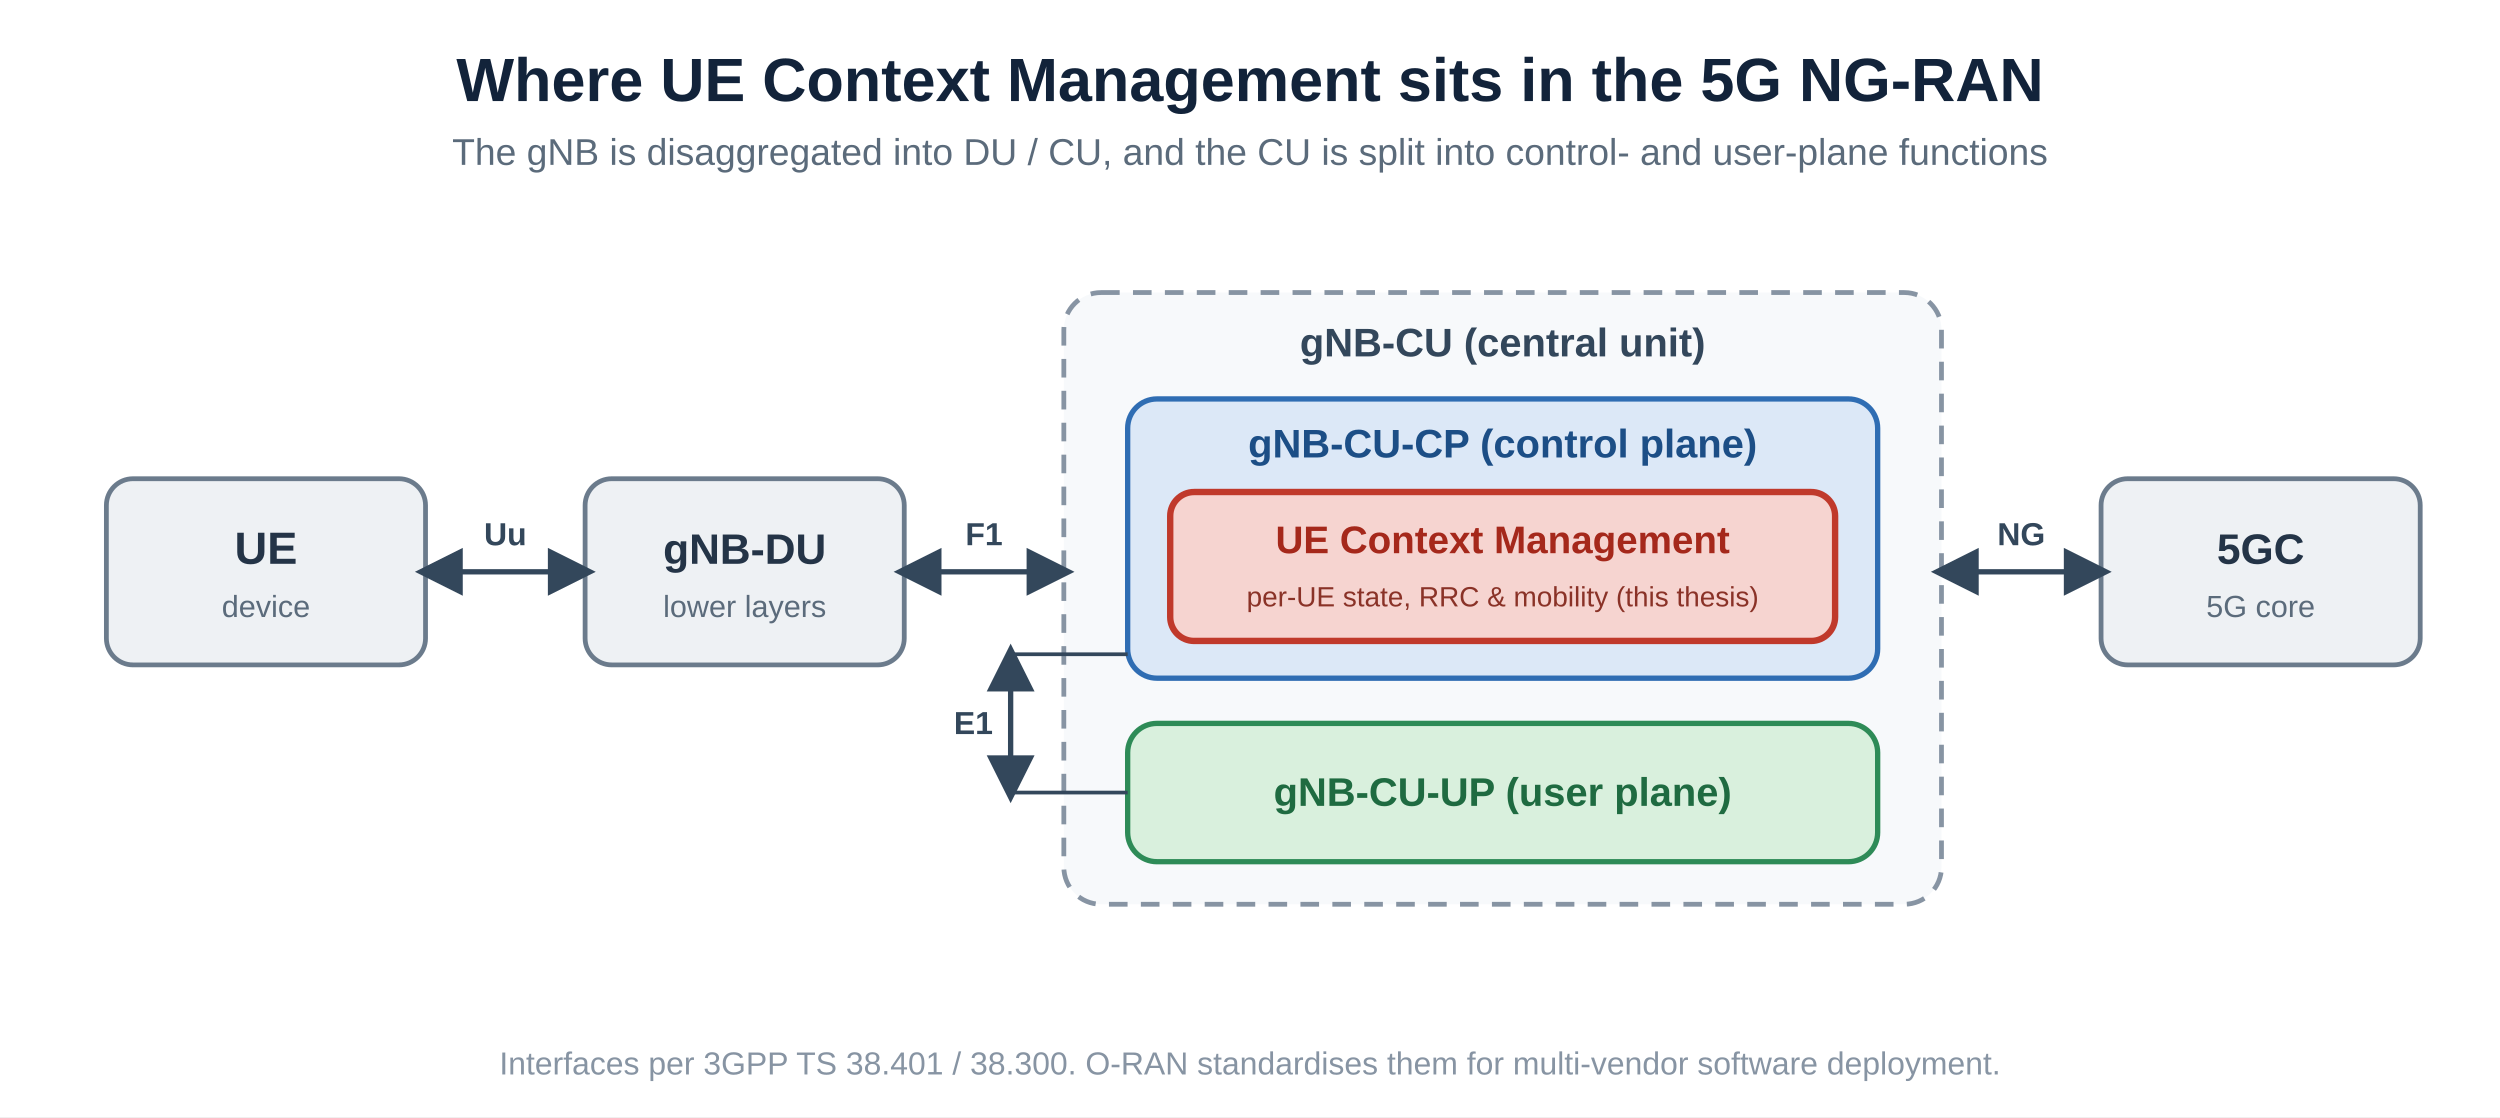
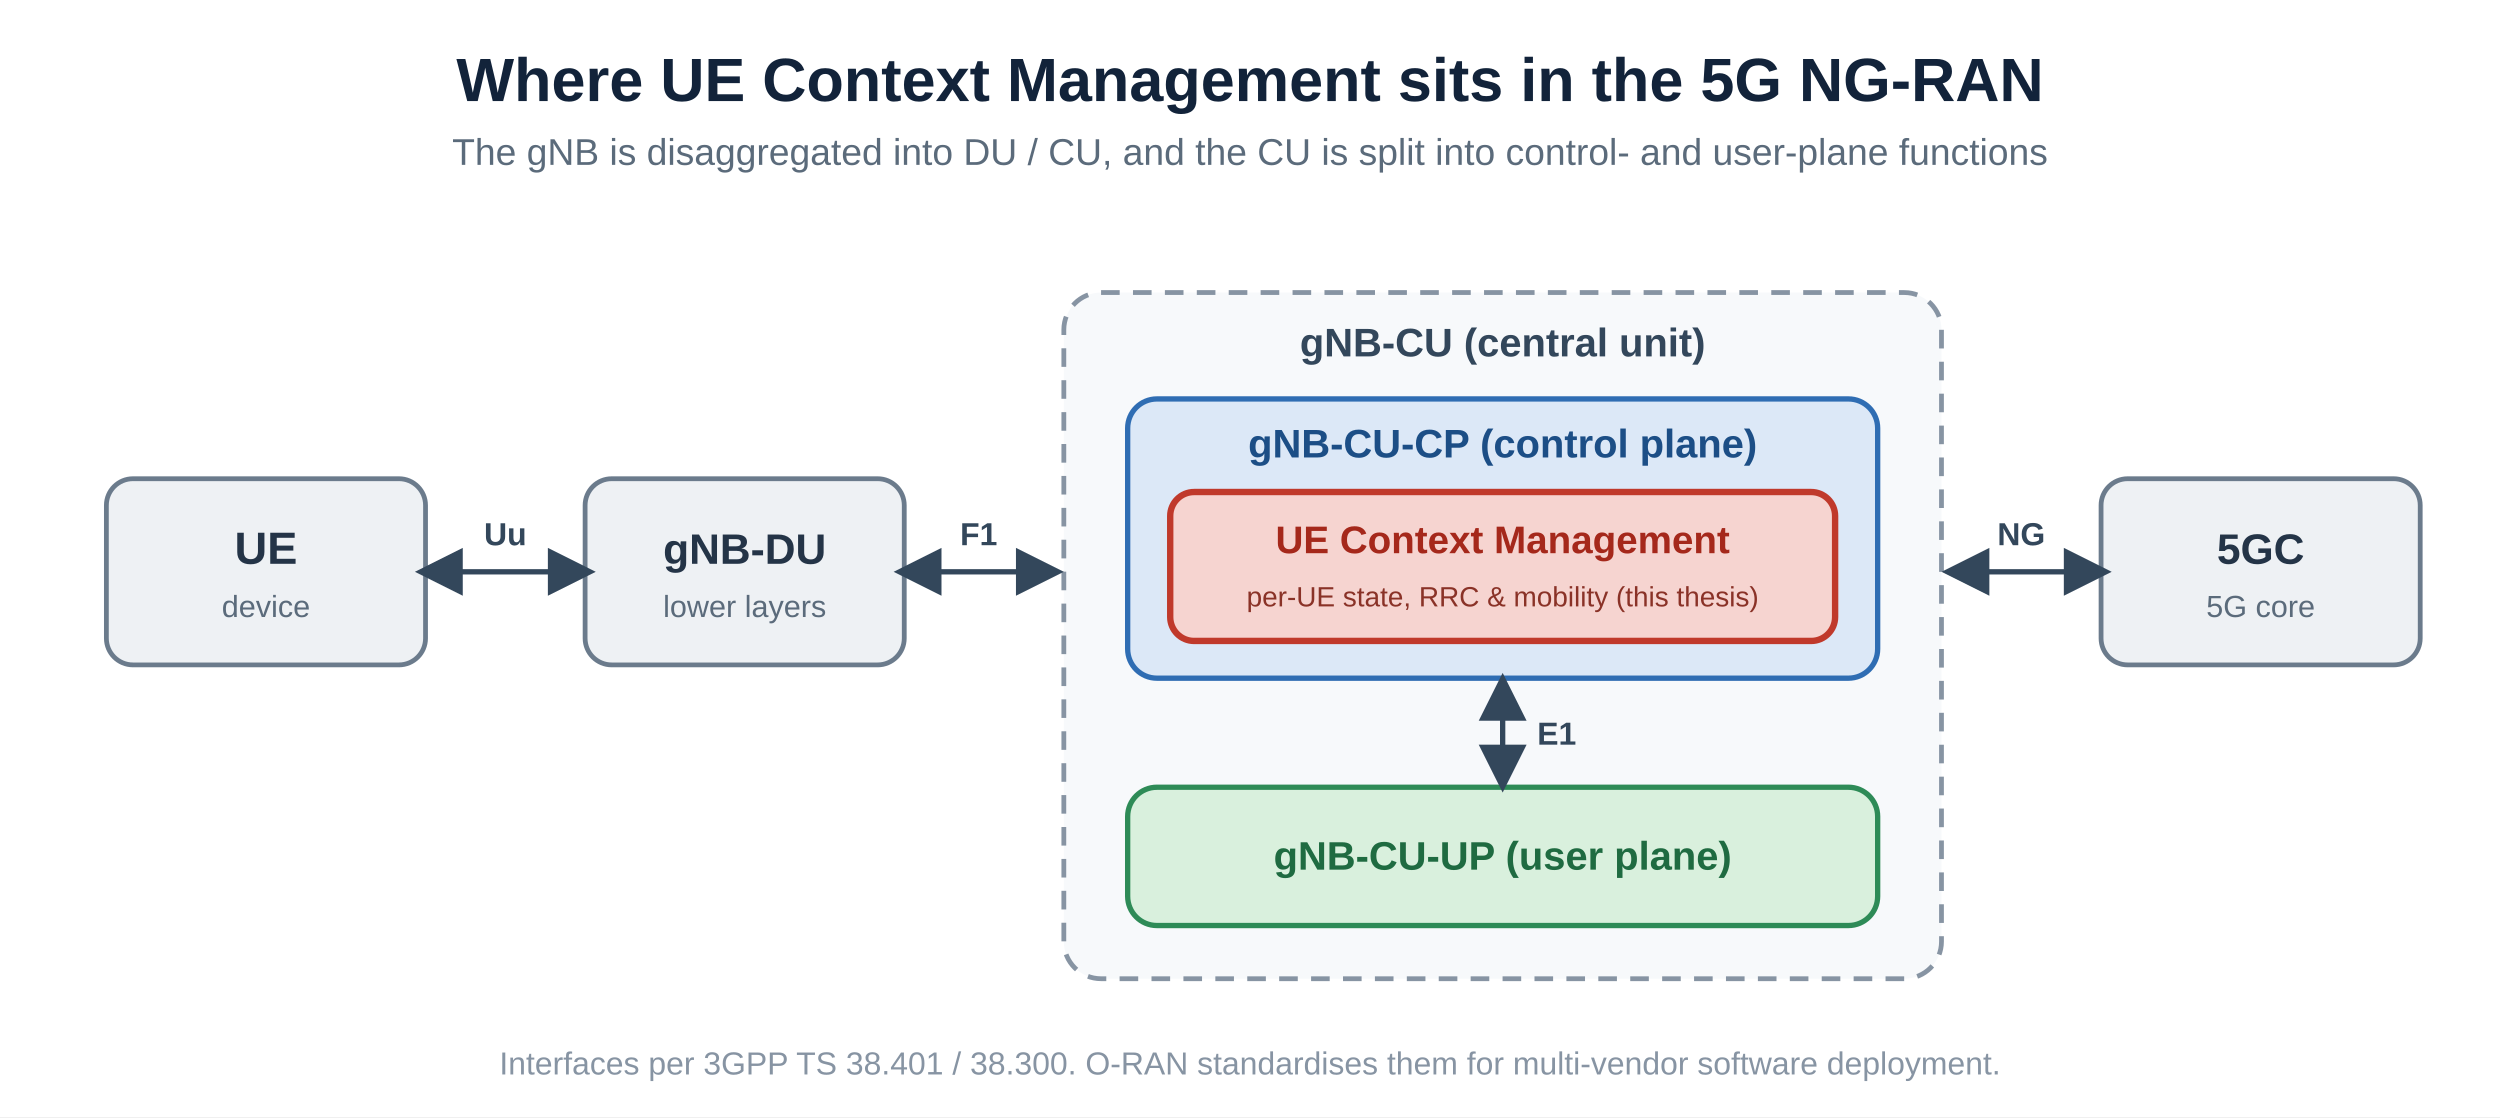
<svg xmlns="http://www.w3.org/2000/svg" viewBox="0 0 940 420" width="940" height="420" font-family="'Segoe UI','Helvetica Neue',Arial,sans-serif">
  <defs>
    <marker id="arrow" markerWidth="9" markerHeight="9" refX="7" refY="4.5" orient="auto">
      <path d="M0,0 L9,4.5 L0,9 z" fill="#33475b" />
    </marker>
    <marker id="arrowb" markerWidth="9" markerHeight="9" refX="2" refY="4.5" orient="auto">
      <path d="M9,0 L0,4.5 L9,9 z" fill="#33475b" />
    </marker>
  </defs>
  <rect x="0" y="0" width="940" height="420" fill="#ffffff" />
  <text x="470" y="38" text-anchor="middle" font-size="23" font-weight="700" fill="#12233a">Where UE Context Management sits in the 5G NG-RAN</text>
  <text x="470" y="62" text-anchor="middle" font-size="14" fill="#5b6b7b">The gNB is disaggregated into DU / CU, and the CU is split into control- and user-plane functions</text>
  <rect x="40" y="180" width="120" height="70" rx="10" fill="#eef1f4" stroke="#6b7b8c" stroke-width="1.8" />
  <text x="100" y="212" text-anchor="middle" font-size="17" font-weight="600" fill="#243447">UE</text>
  <text x="100" y="232" text-anchor="middle" font-size="11.5" fill="#5b6b7b">device</text>
  <rect x="220" y="180" width="120" height="70" rx="10" fill="#eef1f4" stroke="#6b7b8c" stroke-width="1.8" />
  <text x="280" y="212" text-anchor="middle" font-size="16" font-weight="600" fill="#243447">gNB-DU</text>
  <text x="280" y="232" text-anchor="middle" font-size="11.5" fill="#5b6b7b">lower layers</text>
-   <rect x="400" y="110" width="330" height="230" rx="14" fill="#f7f9fb" stroke="#8794a3" stroke-width="1.8" stroke-dasharray="7 5" />
+   <rect x="400" y="110" width="330" height="258" rx="14" fill="#f7f9fb" stroke="#8794a3" stroke-width="1.8" stroke-dasharray="7 5" />
  <text x="565" y="134" text-anchor="middle" font-size="15" font-weight="700" fill="#33475b">gNB-CU (central unit)</text>
  <rect x="424" y="150" width="282" height="105" rx="11" fill="#dce8f7" stroke="#2f6db3" stroke-width="2" />
  <text x="565" y="172" text-anchor="middle" font-size="15" font-weight="700" fill="#1c4e86">gNB-CU-CP  (control plane)</text>
  <rect x="440" y="185" width="250" height="56" rx="9" fill="#f6d4d0" stroke="#c0392b" stroke-width="2.4" />
  <text x="565" y="208" text-anchor="middle" font-size="14.5" font-weight="700" fill="#a5281b">UE Context Management</text>
  <text x="565" y="228" text-anchor="middle" font-size="10.5" fill="#8a3227">per-UE state, RRC &amp; mobility  (this thesis)</text>
-   <rect x="424" y="272" width="282" height="52" rx="11" fill="#d9f0dd" stroke="#2e8b57" stroke-width="2" />
-   <text x="565" y="303" text-anchor="middle" font-size="15" font-weight="700" fill="#1f6b41">gNB-CU-UP  (user plane)</text>
+   <rect x="424" y="296" width="282" height="52" rx="11" fill="#d9f0dd" stroke="#2e8b57" stroke-width="2" />
+   <text x="565" y="327" text-anchor="middle" font-size="15" font-weight="700" fill="#1f6b41">gNB-CU-UP  (user plane)</text>
  <rect x="790" y="180" width="120" height="70" rx="10" fill="#eef1f4" stroke="#6b7b8c" stroke-width="1.8" />
  <text x="850" y="212" text-anchor="middle" font-size="16" font-weight="600" fill="#243447">5GC</text>
  <text x="850" y="232" text-anchor="middle" font-size="11.5" fill="#5b6b7b">5G core</text>
  <line x1="160" y1="215" x2="220" y2="215" stroke="#33475b" stroke-width="2" marker-start="url(#arrowb)" marker-end="url(#arrow)" />
  <text x="190" y="205" text-anchor="middle" font-size="12" font-weight="600" fill="#33475b">Uu</text>
-   <line x1="340" y1="215" x2="400" y2="215" stroke="#33475b" stroke-width="2" marker-start="url(#arrowb)" marker-end="url(#arrow)" />
-   <text x="370" y="205" text-anchor="middle" font-size="12" font-weight="600" fill="#33475b">F1</text>
-   <line x1="730" y1="215" x2="790" y2="215" stroke="#33475b" stroke-width="2" marker-start="url(#arrowb)" marker-end="url(#arrow)" />
+   <line x1="340" y1="215" x2="396" y2="215" stroke="#33475b" stroke-width="2" marker-start="url(#arrowb)" marker-end="url(#arrow)" />
+   <text x="368" y="205" text-anchor="middle" font-size="12" font-weight="600" fill="#33475b">F1</text>
+   <line x1="734" y1="215" x2="790" y2="215" stroke="#33475b" stroke-width="2" marker-start="url(#arrowb)" marker-end="url(#arrow)" />
  <text x="760" y="205" text-anchor="middle" font-size="12" font-weight="600" fill="#33475b">NG</text>
-   <line x1="380" y1="246" x2="380" y2="298" stroke="#33475b" stroke-width="2" marker-start="url(#arrowb)" marker-end="url(#arrow)" />
-   <text x="366" y="276" text-anchor="middle" font-size="12" font-weight="600" fill="#33475b">E1</text>
-   <line x1="424" y1="246" x2="380" y2="246" stroke="#33475b" stroke-width="1.4" />
-   <line x1="424" y1="298" x2="380" y2="298" stroke="#33475b" stroke-width="1.4" />
+   <line x1="565" y1="257" x2="565" y2="294" stroke="#33475b" stroke-width="2" marker-start="url(#arrowb)" marker-end="url(#arrow)" />
+   <text x="578" y="280" font-size="12" font-weight="600" fill="#33475b">E1</text>
  <text x="470" y="404" text-anchor="middle" font-size="12" fill="#8794a3">Interfaces per 3GPP TS 38.401 / 38.300. O-RAN standardises them for multi-vendor software deployment.</text>
</svg>
